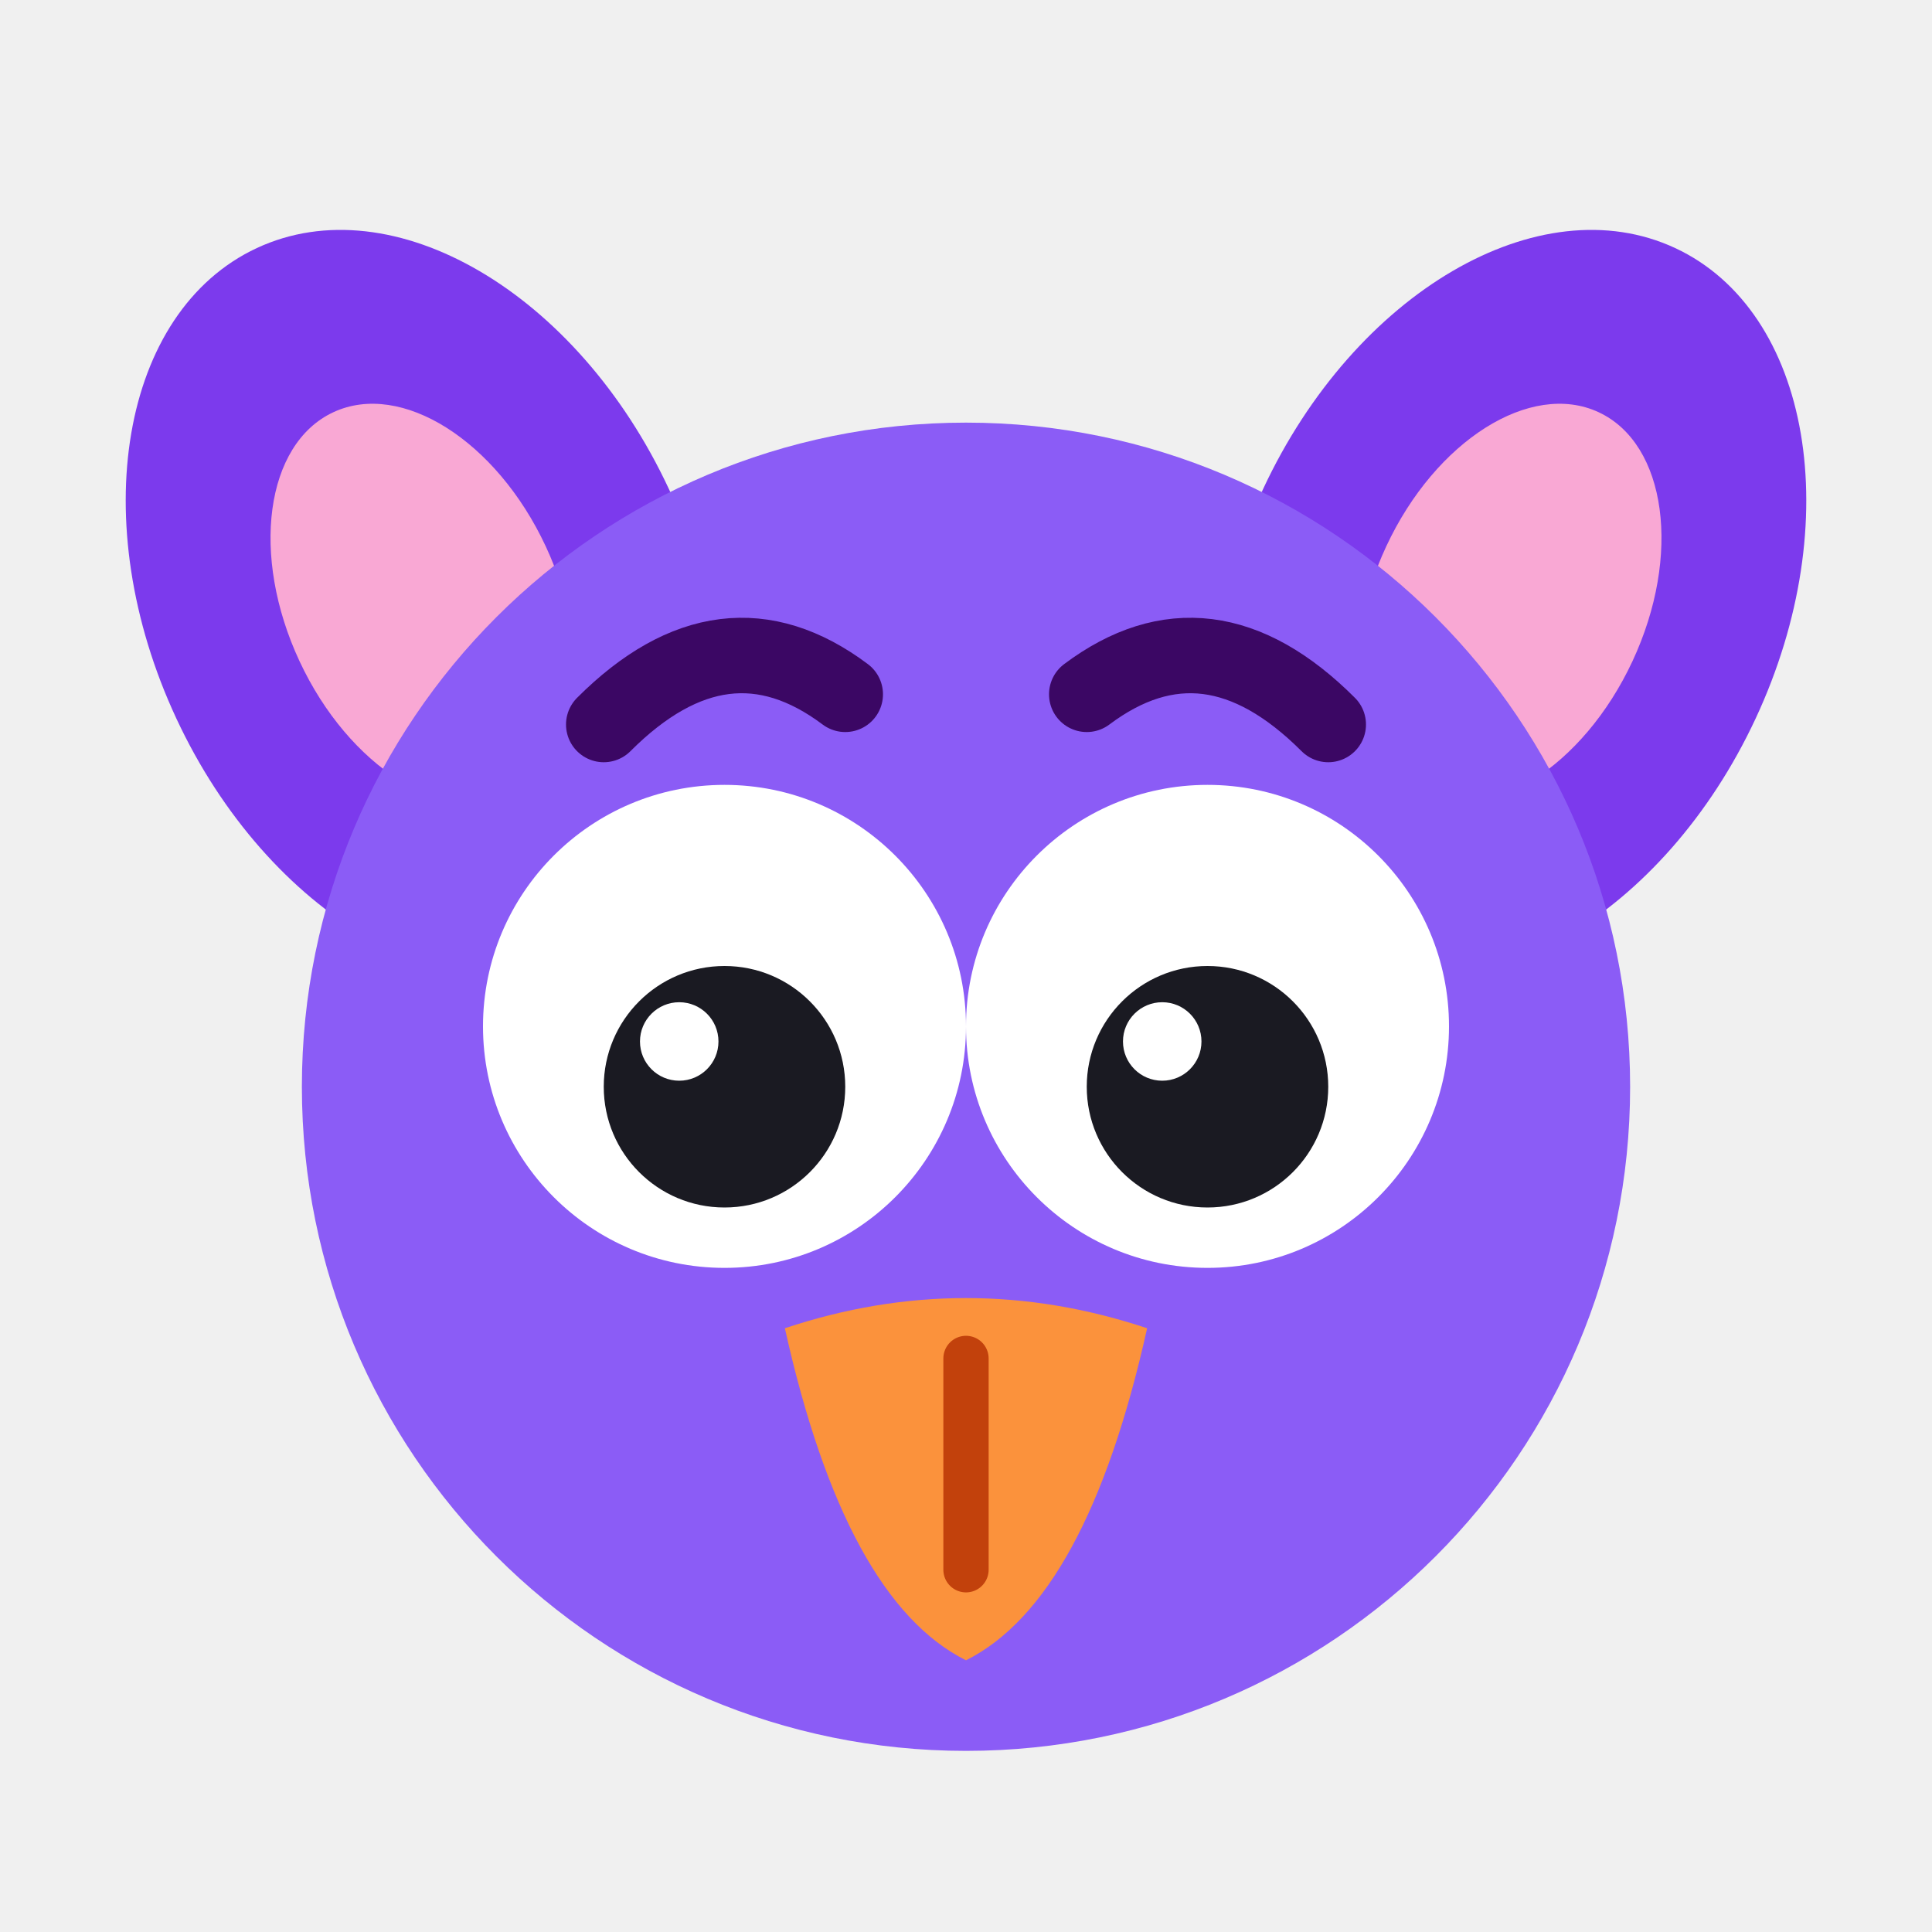
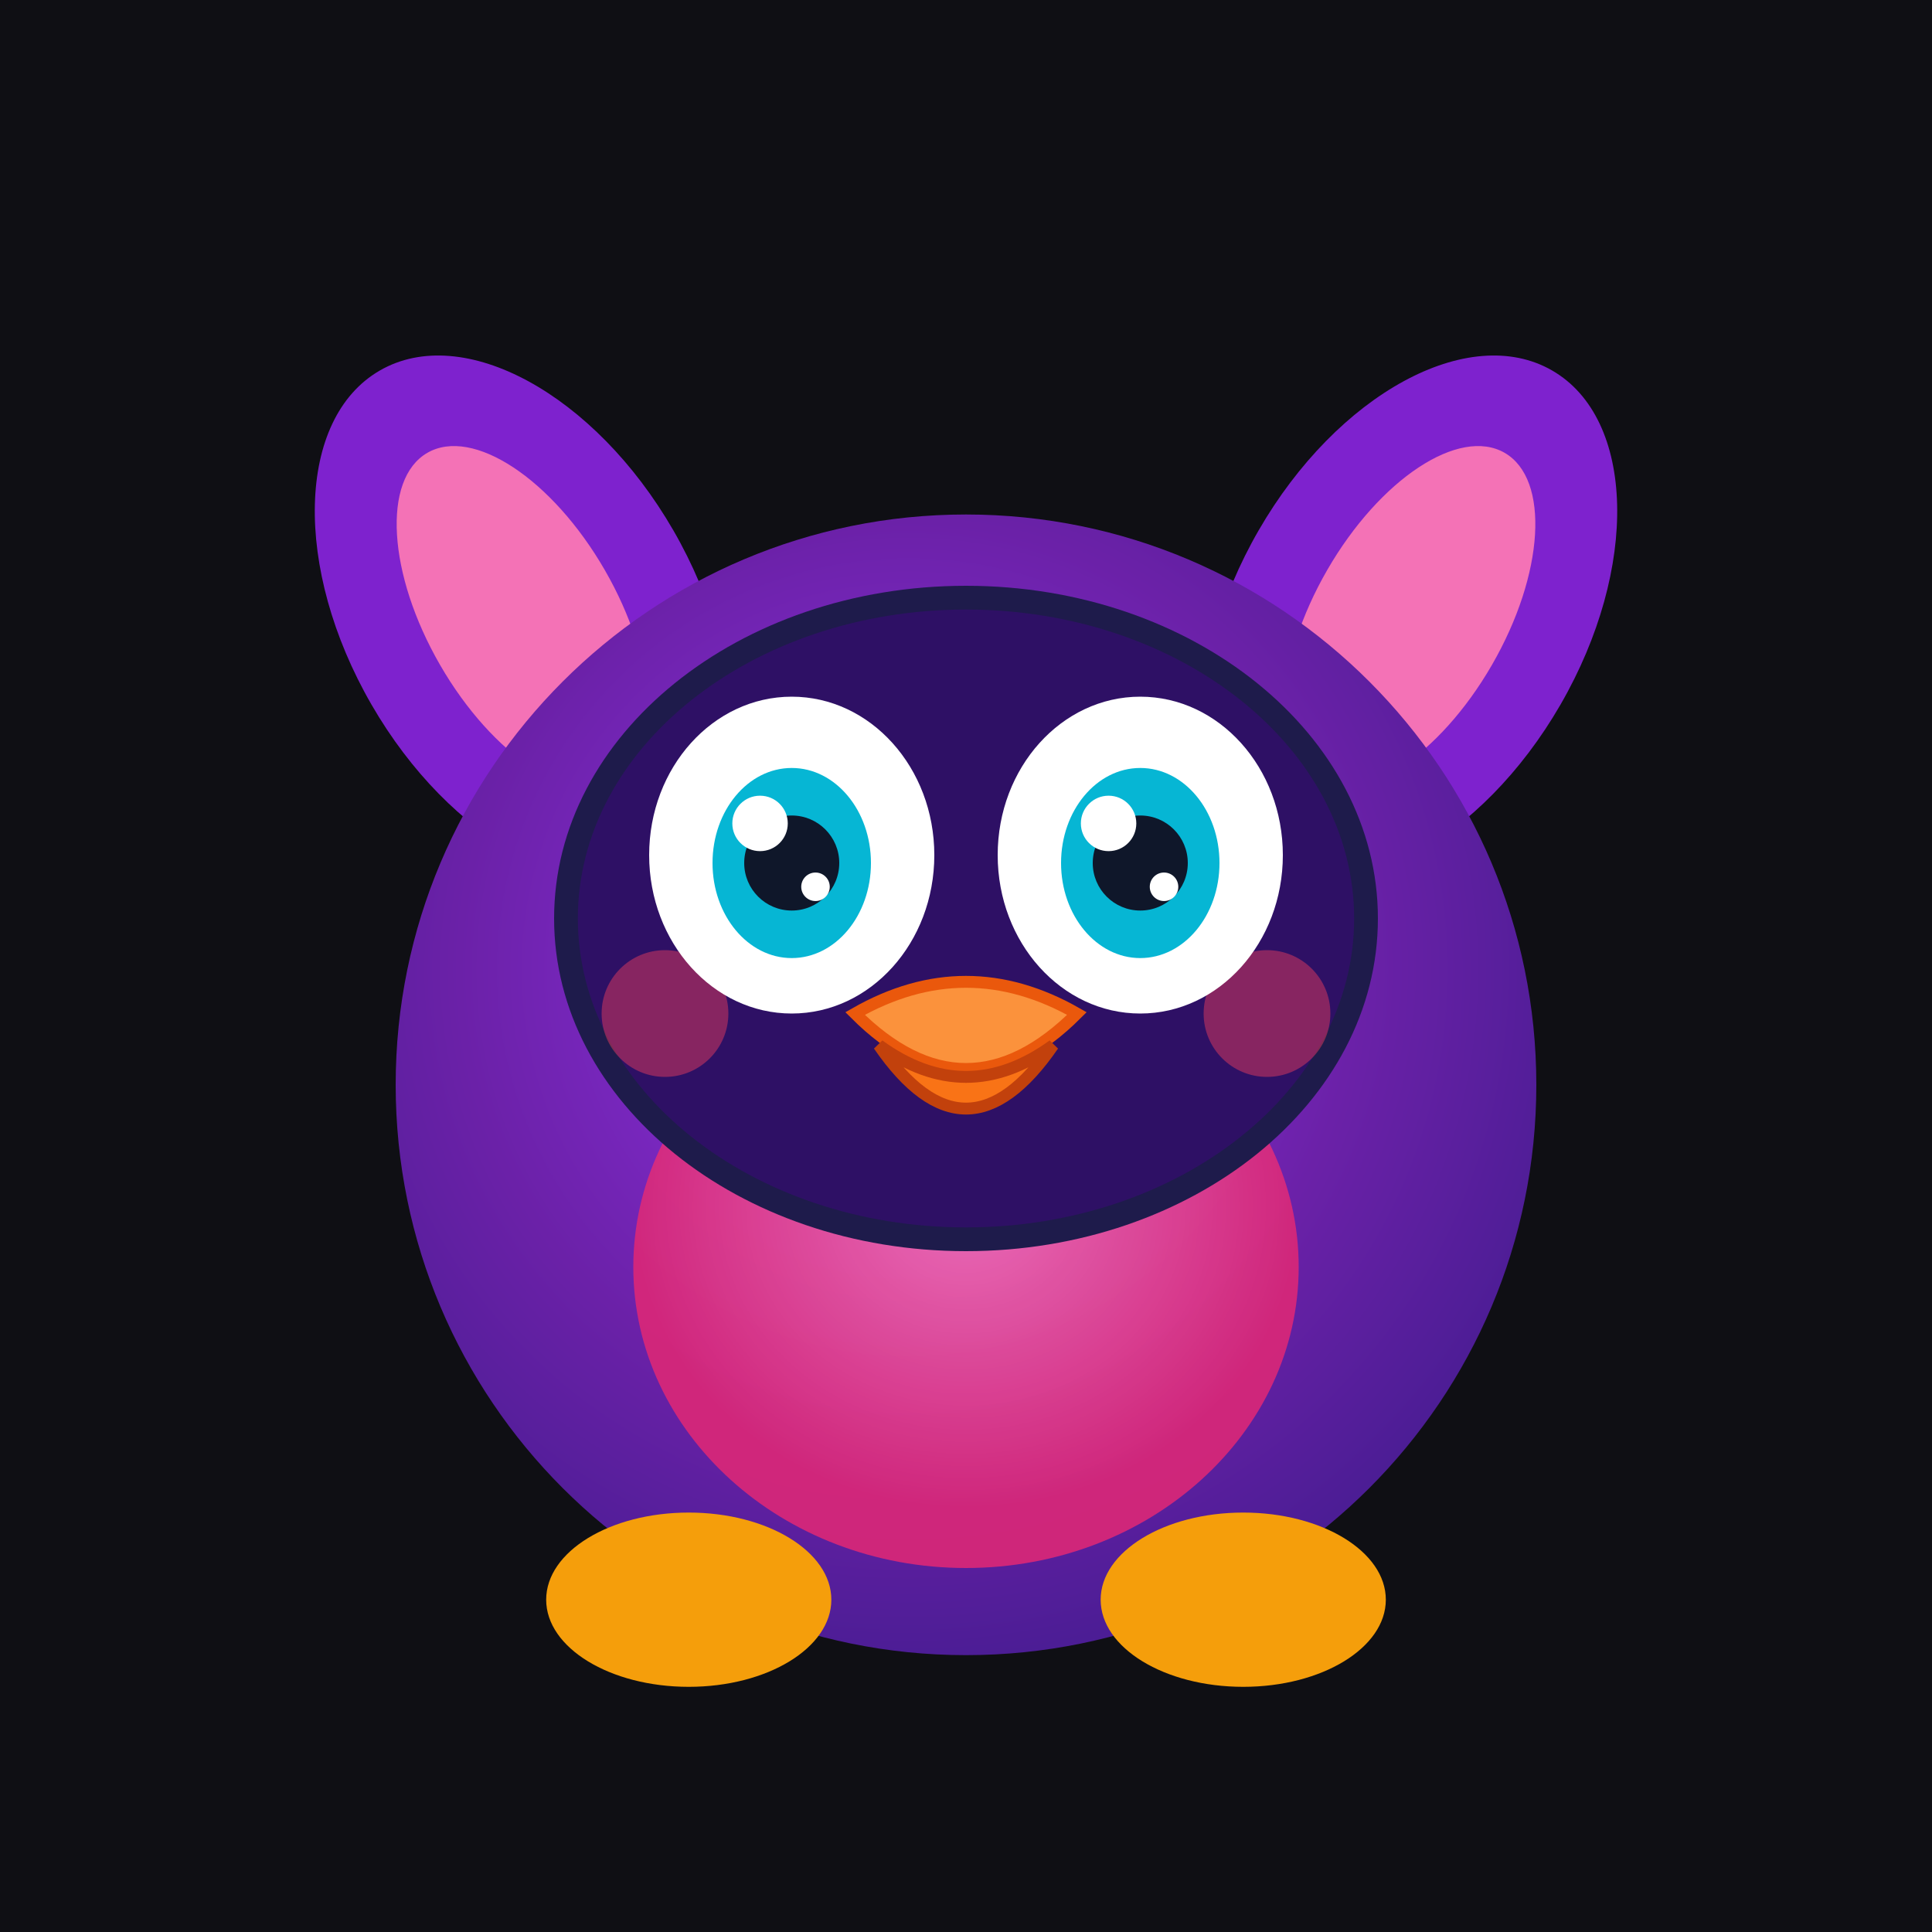
- <svg xmlns="http://www.w3.org/2000/svg" viewBox="0 0 64 64">
-   <ellipse cx="14" cy="20" rx="9" ry="13" fill="#7c3aed" transform="rotate(-25 14 20)" />
-   <ellipse cx="50" cy="20" rx="9" ry="13" fill="#7c3aed" transform="rotate(25 50 20)" />
-   <ellipse cx="14" cy="20" rx="4.5" ry="7" fill="#f9a8d4" transform="rotate(-25 14 20)" />
-   <ellipse cx="50" cy="20" rx="4.5" ry="7" fill="#f9a8d4" transform="rotate(25 50 20)" />
-   <circle cx="32" cy="36" r="22" fill="#8b5cf6" />
-   <path d="M20 24 Q24 20 28 23" stroke="#3b0764" stroke-width="2.5" fill="none" stroke-linecap="round" />
-   <path d="M44 24 Q40 20 36 23" stroke="#3b0764" stroke-width="2.5" fill="none" stroke-linecap="round" />
-   <circle cx="24" cy="34" r="8" fill="#fff" />
-   <circle cx="40" cy="34" r="8" fill="#fff" />
-   <circle cx="24" cy="36" r="4" fill="#1a1a22" />
-   <circle cx="40" cy="36" r="4" fill="#1a1a22" />
-   <circle cx="22.5" cy="34.5" r="1.3" fill="#fff" />
-   <circle cx="38.5" cy="34.5" r="1.3" fill="#fff" />
-   <path d="M26 44 Q32 42 38 44 Q36 53 32 55 Q28 53 26 44 Z" fill="#fb923c" />
-   <path d="M32 45 L32 52" stroke="#c2410c" stroke-width="1.5" stroke-linecap="round" />
+ <svg xmlns="http://www.w3.org/2000/svg" viewBox="0 0 200 200">
+   <defs>
+     <radialGradient id="bodyGrad" cx="45%" cy="40%" r="60%">
+       <stop offset="0%" stop-color="#9333ea" />
+       <stop offset="65%" stop-color="#6b21a8" />
+       <stop offset="100%" stop-color="#4c1d95" />
+     </radialGradient>
+     <radialGradient id="bellyGrad" cx="50%" cy="40%" r="50%">
+       <stop offset="0%" stop-color="#f472b6" />
+       <stop offset="100%" stop-color="#db2777" />
+     </radialGradient>
+   </defs>
+   <rect width="200" height="200" fill="#0f0f14" />
+   <g transform="translate(100 100) scale(0.82) translate(-100 -100)">
+     <g>
+       <ellipse cx="44" cy="56" rx="22" ry="36" fill="#7e22ce" transform="rotate(-30 44 56)" />
+       <ellipse cx="44" cy="56" rx="12" ry="24" fill="#f472b6" transform="rotate(-30 44 56)" />
+     </g>
+     <g>
+       <ellipse cx="156" cy="56" rx="22" ry="36" fill="#7e22ce" transform="rotate(30 156 56)" />
+       <ellipse cx="156" cy="56" rx="12" ry="24" fill="#f472b6" transform="rotate(30 156 56)" />
+     </g>
+     <circle cx="100" cy="115" r="72" fill="url(#bodyGrad)" />
+     <ellipse cx="100" cy="138" rx="42" ry="38" fill="url(#bellyGrad)" opacity="0.9" />
+     <ellipse cx="65" cy="180" rx="18" ry="11" fill="#f59e0b" />
+     <ellipse cx="135" cy="180" rx="18" ry="11" fill="#f59e0b" />
+     <ellipse cx="100" cy="94" rx="52" ry="42" fill="#1e1b4b" />
+     <ellipse cx="100" cy="94" rx="49" ry="39" fill="#2e1065" />
+     <circle cx="62" cy="106" r="8" fill="#f43f5e" opacity="0.45" />
+     <circle cx="138" cy="106" r="8" fill="#f43f5e" opacity="0.45" />
+     <ellipse cx="78" cy="86" rx="18" ry="20" fill="#ffffff" />
+     <ellipse cx="122" cy="86" rx="18" ry="20" fill="#ffffff" />
+     <ellipse cx="78" cy="87" rx="10" ry="12" fill="#06b6d4" />
+     <circle cx="78" cy="87" r="6" fill="#0f172a" />
+     <circle cx="74" cy="82" r="3.5" fill="#ffffff" />
+     <circle cx="81" cy="90" r="1.8" fill="#ffffff" />
+     <ellipse cx="122" cy="87" rx="10" ry="12" fill="#06b6d4" />
+     <circle cx="122" cy="87" r="6" fill="#0f172a" />
+     <circle cx="118" cy="82" r="3.5" fill="#ffffff" />
+     <circle cx="125" cy="90" r="1.8" fill="#ffffff" />
+     <path d="M 86 106 Q 100 98 114 106 Q 100 120 86 106 Z" fill="#fb923c" stroke="#ea580c" stroke-width="1.5" />
+     <path d="M 89 110 Q 100 118 111 110 Q 100 126 89 110 Z" fill="#f97316" stroke="#c2410c" stroke-width="1.5" />
+   </g>
</svg>
